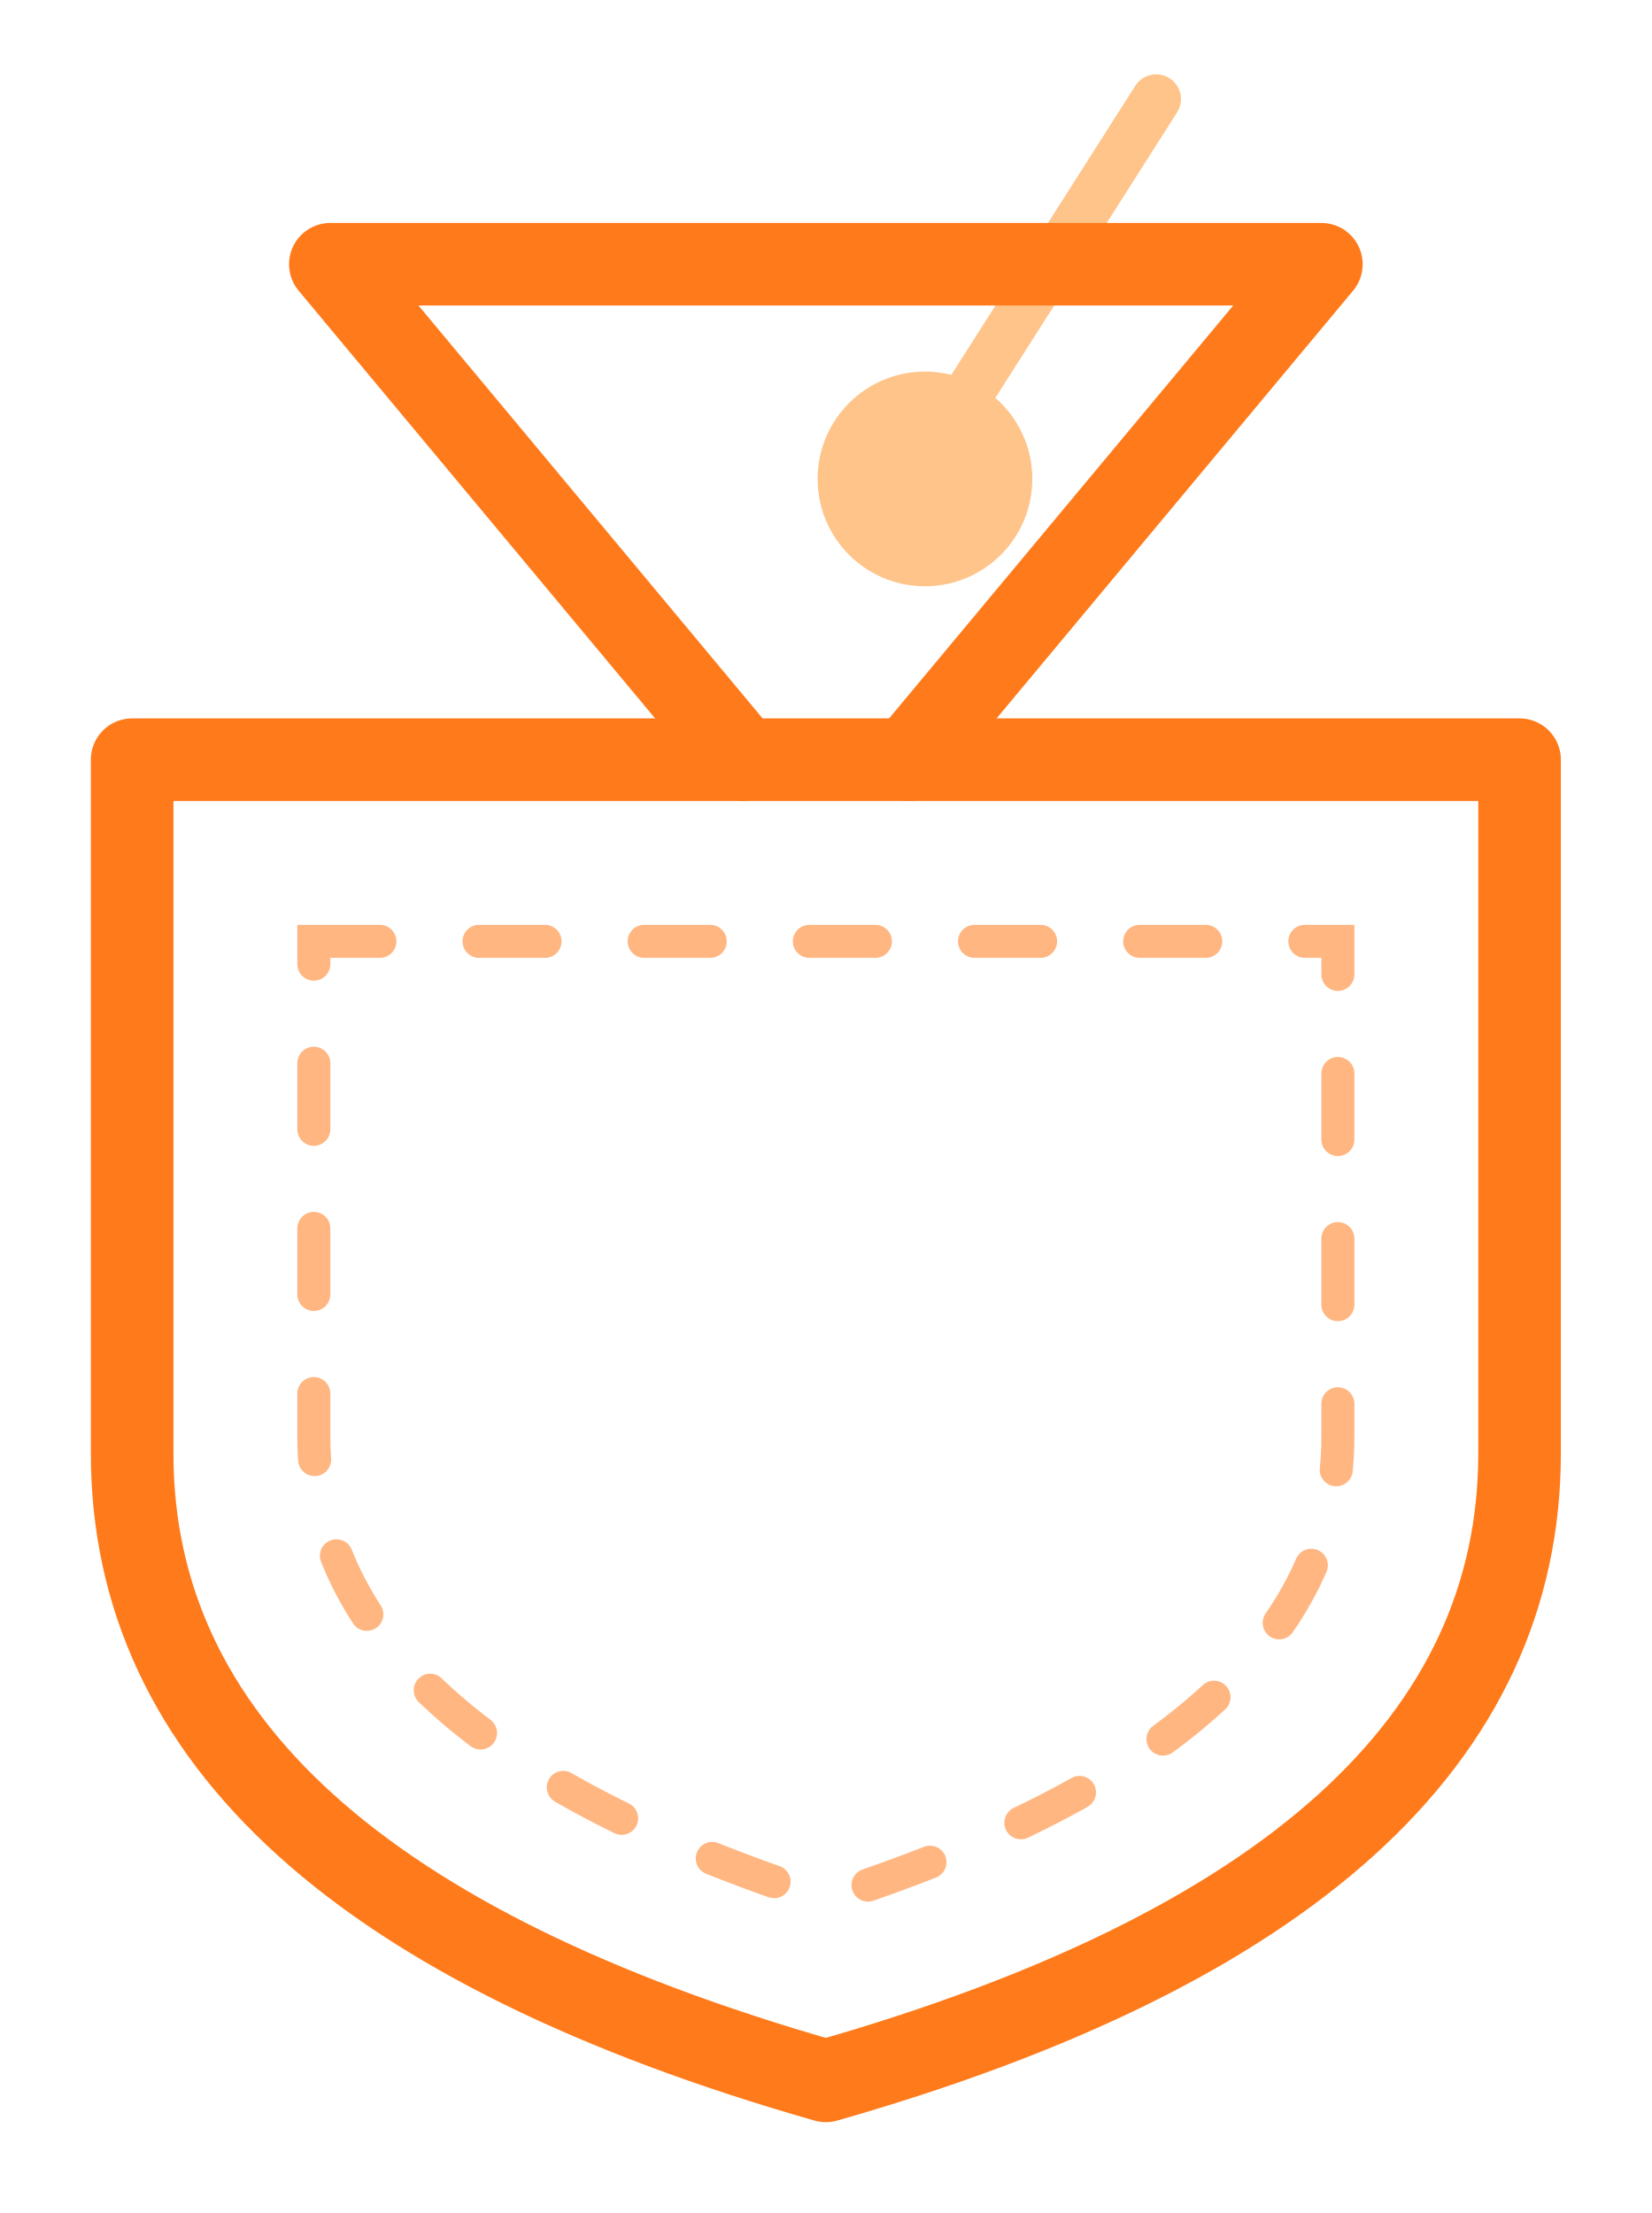
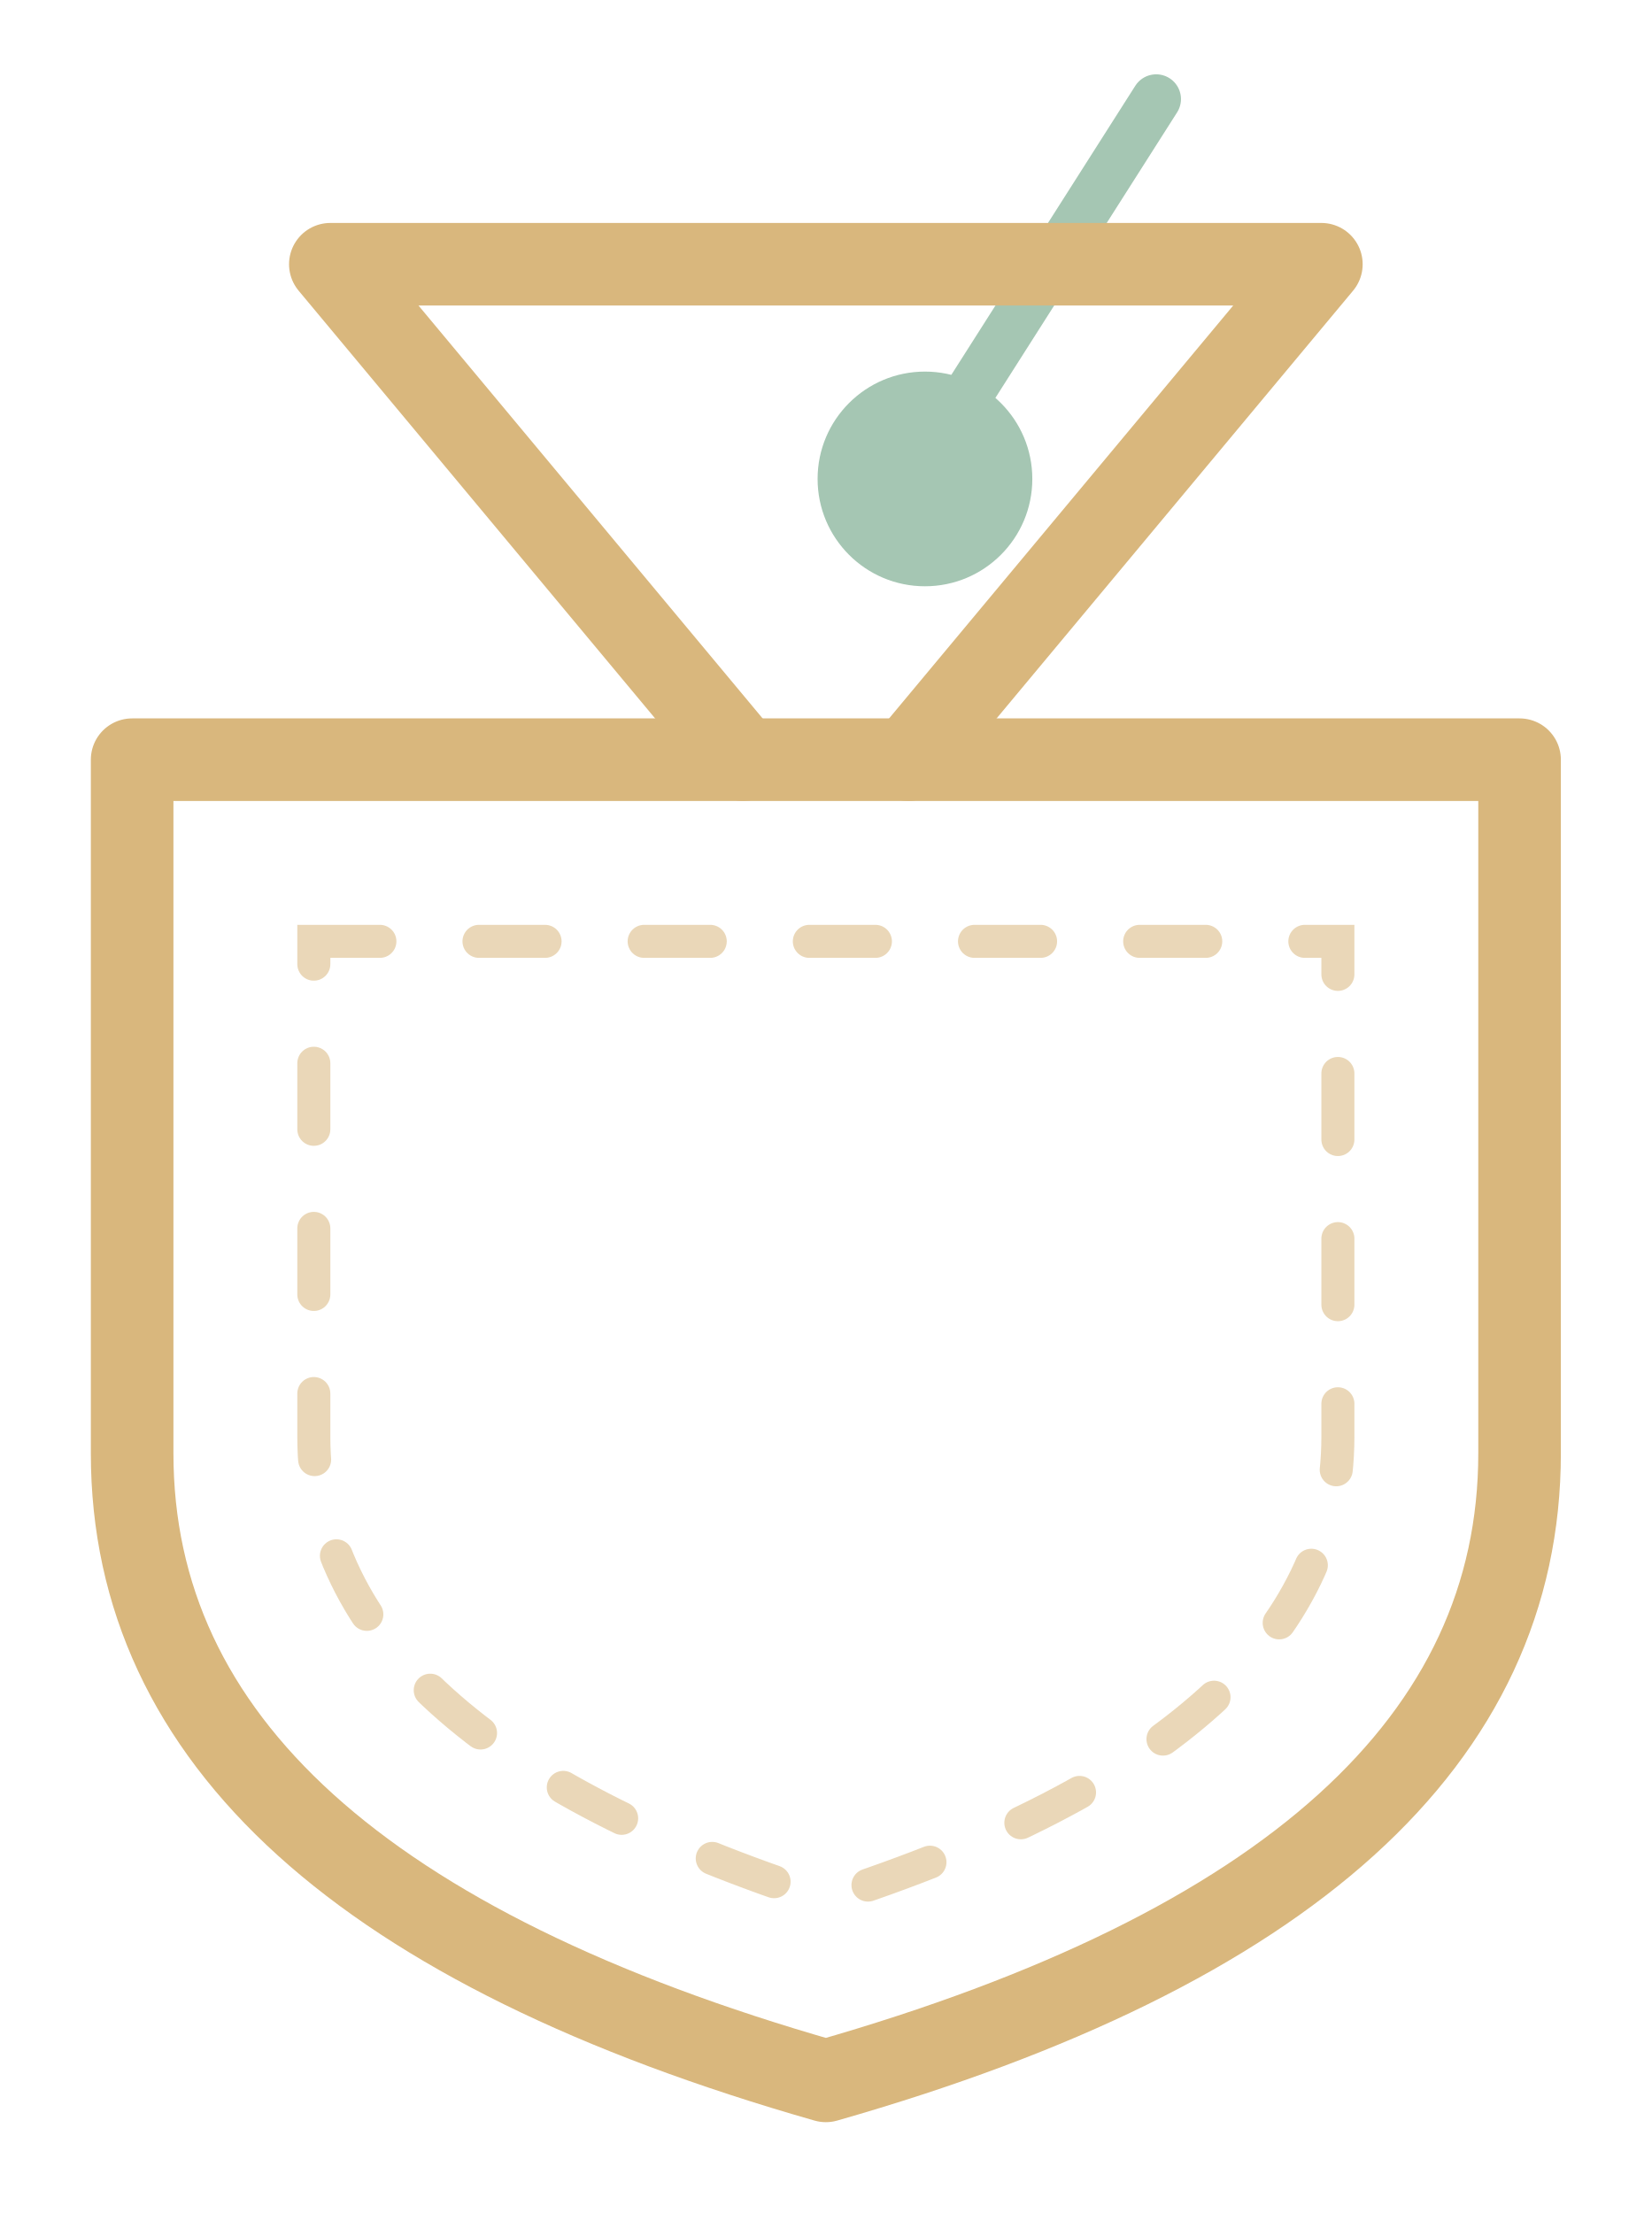
<svg xmlns="http://www.w3.org/2000/svg" viewBox="10 -2 100 134" width="600" height="804">
-   <line x1="66" y1="26" x2="80" y2="4" stroke="#ffc48a" stroke-width="3" stroke-linecap="round" />
-   <circle cx="66" cy="27" r="6.5" fill="#ffc48a" />
-   <g fill="none" stroke="#ff7a1a" stroke-width="5" stroke-linecap="round" stroke-linejoin="round">
+   <line x1="66" y1="26" x2="80" y2="4" stroke="#a5c6b3" stroke-width="3" stroke-linecap="round" />
+   <circle cx="66" cy="27" r="6.5" fill="#a5c6b3" />
+   <g fill="none" stroke="#d9b77d" stroke-width="5" stroke-linecap="round" stroke-linejoin="round">
    <path d="M55 44 L30 14 H90 L65 44" />
    <path d="M18 44 H102 V86 Q102 112 60 124 Q18 112 18 86 Z" fill="none" />
  </g>
-   <path d="M29 55 H91 V85 Q91 103 60 113 Q29 103 29 85 Z" fill="none" stroke="#ff7a1a" stroke-width="2" stroke-dasharray="4 6" stroke-linecap="round" opacity=".55" />
+   <path d="M29 55 H91 V85 Q91 103 60 113 Q29 103 29 85 Z" fill="none" stroke="#d9b77d" stroke-width="2" stroke-dasharray="4 6" stroke-linecap="round" opacity=".55" />
</svg>
